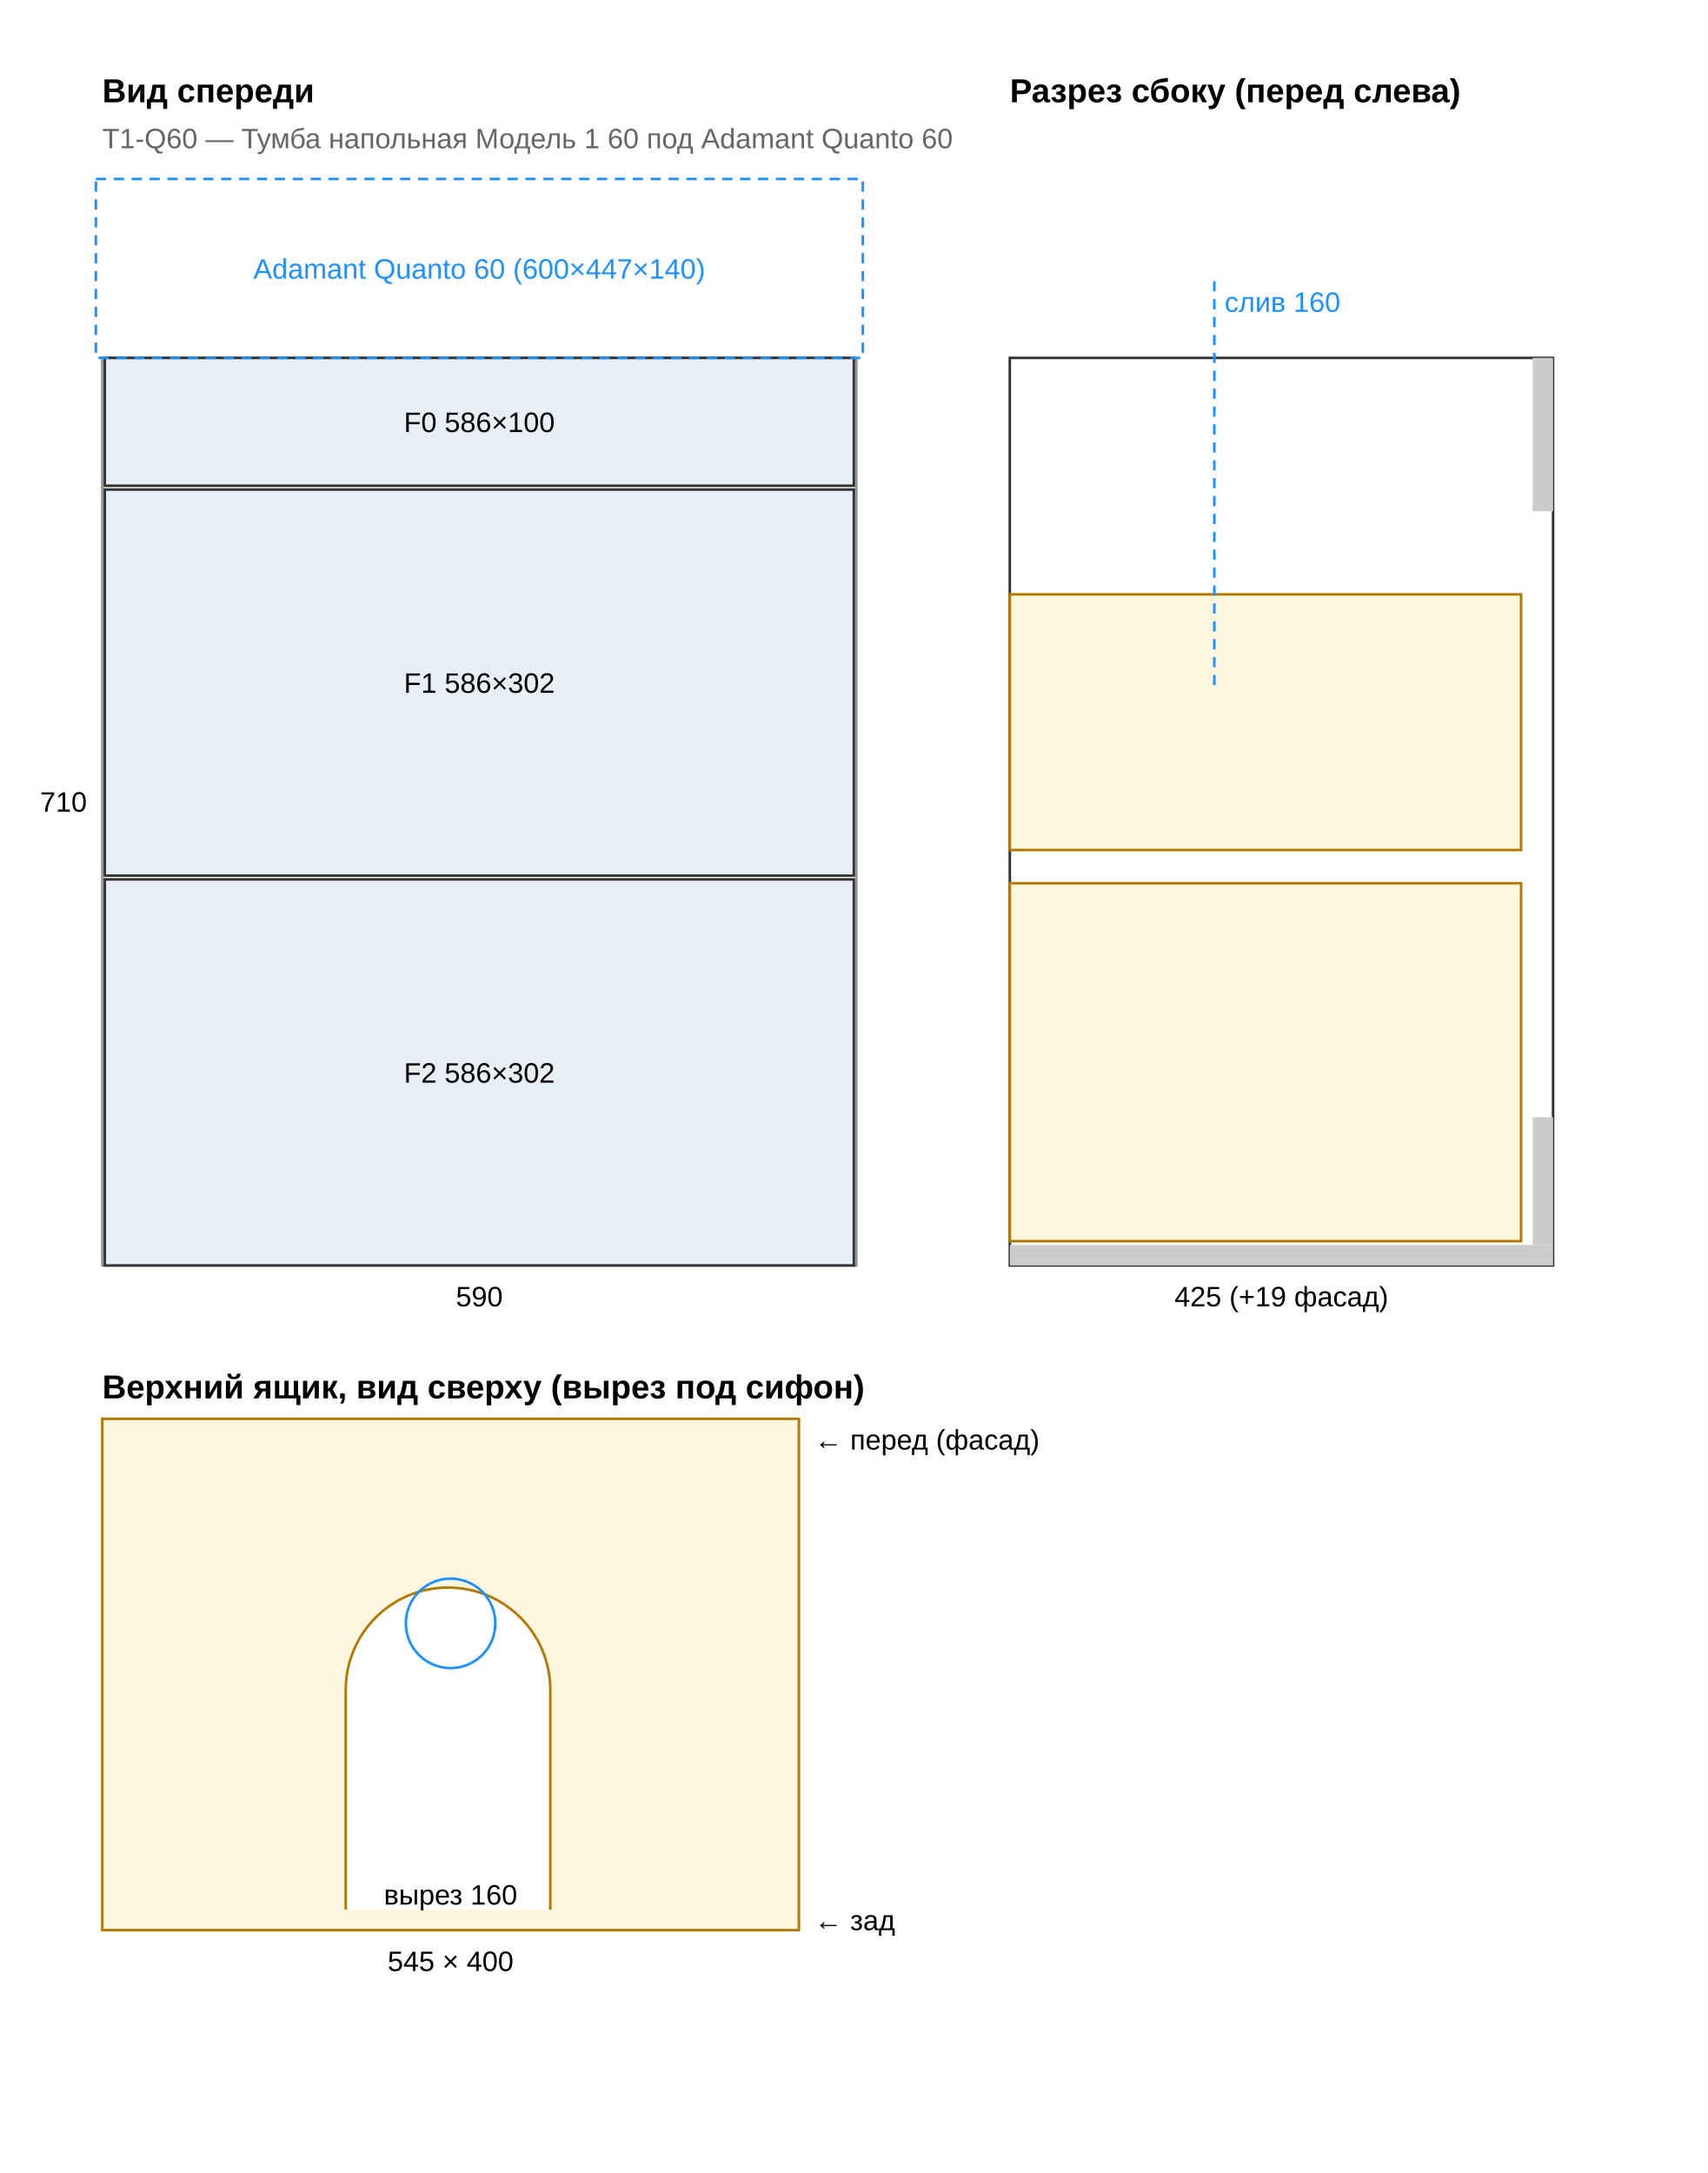
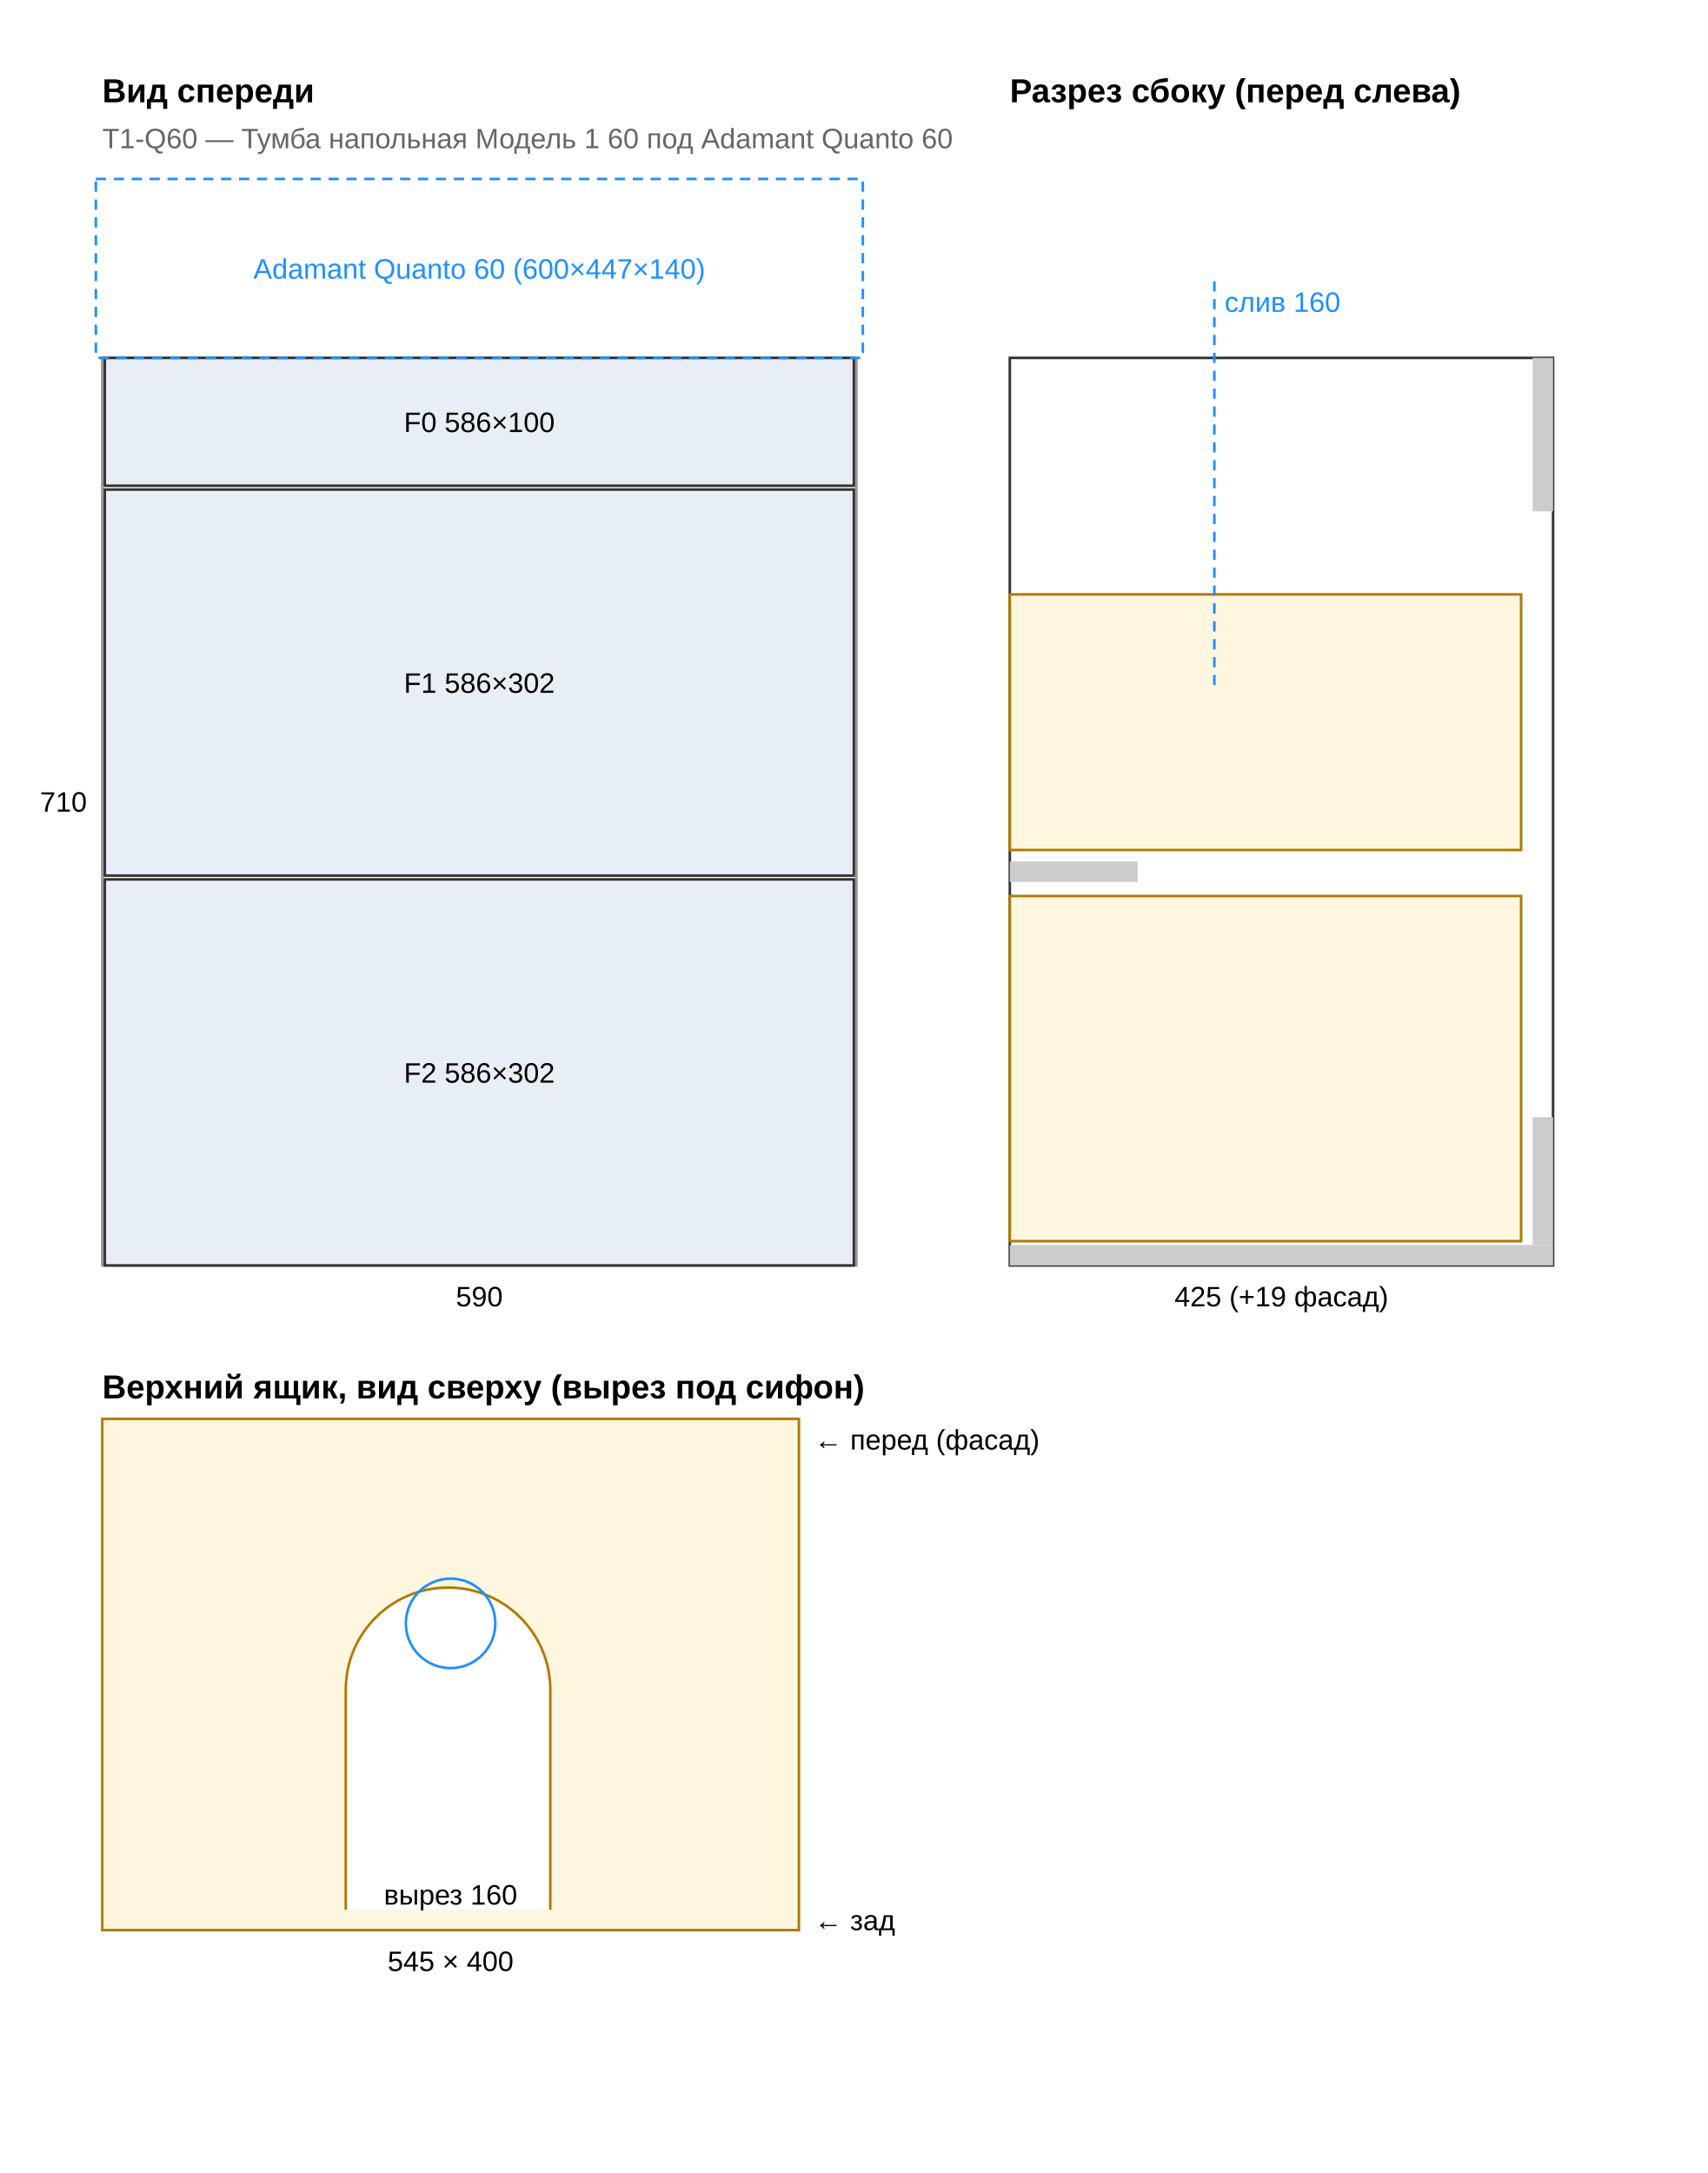
<svg xmlns="http://www.w3.org/2000/svg" width="668" height="850" viewBox="0 0 668 850" font-family="Arial" font-size="11">
  <rect width="100%" height="100%" fill="white" />
  <text x="40" y="40" font-size="13" font-weight="bold">Вид спереди</text>
  <rect x="40" y="140.0" width="295.0" height="355.0" fill="#f4f4f4" stroke="#999" />
  <rect x="41.0" y="140.0" width="293.0" height="50.0" fill="#e8eef5" stroke="#333" />
  <text x="187.5" y="169.0" text-anchor="middle">F0 586×100</text>
  <rect x="41.0" y="191.5" width="293.0" height="151.0" fill="#e8eef5" stroke="#333" />
  <text x="187.5" y="271.0" text-anchor="middle">F1 586×302</text>
  <rect x="41.0" y="344.0" width="293.0" height="151.0" fill="#e8eef5" stroke="#333" />
  <text x="187.5" y="423.5" text-anchor="middle">F2 586×302</text>
  <rect x="37.5" y="70.0" width="300.0" height="70.0" fill="none" stroke="#1E90FF" stroke-dasharray="4 3" />
  <text x="187.5" y="109.0" text-anchor="middle" fill="#1E90FF">Adamant Quanto 60 (600×447×140)</text>
  <text x="40" y="58" fill="#666">T1-Q60 — Тумба напольная Модель 1 60 под Adamant Quanto 60</text>
  <text x="187.5" y="511.0" text-anchor="middle">590</text>
  <text x="34" y="317.5" text-anchor="end">710</text>
  <text x="395.0" y="40" font-size="13" font-weight="bold">Разрез сбоку (перед слева)</text>
  <rect x="395.0" y="140.0" width="212.5" height="355.0" fill="none" stroke="#333" />
  <rect x="395.0" y="487.0" width="212.5" height="8.0" fill="#ccc" />
+   <rect x="395.0" y="337.0" width="50.0" height="8.0" fill="#ccc" />
  <rect x="599.5" y="140.0" width="8.0" height="60.0" fill="#ccc" />
  <rect x="599.5" y="437.0" width="8.0" height="50.0" fill="#ccc" />
-   <rect x="395.0" y="345.5" width="200.0" height="140.0" fill="#fff6e0" stroke="#b07a00" />
+   <rect x="395.0" y="350.5" width="200.0" height="135.0" fill="#fff6e0" stroke="#b07a00" />
  <rect x="395.0" y="232.5" width="200.0" height="100.0" fill="#fff6e0" stroke="#b07a00" />
  <line x1="475.0" y1="110.0" x2="475.0" y2="270.0" stroke="#1E90FF" stroke-dasharray="4 3" />
  <text x="479.0" y="122.0" fill="#1E90FF">слив 160</text>
  <text x="501.25" y="511.0" text-anchor="middle">425 (+19 фасад)</text>
  <text x="40" y="547.0" font-size="13" font-weight="bold">Верхний ящик, вид сверху (вырез под сифон)</text>
  <rect x="40" y="555.0" width="272.5" height="200.0" fill="#fff6e0" stroke="#b07a00" />
  <path d="M135.25,747.0 V661.0 A40.0,40.0 0 0 1 215.25,661.0 V747.0" fill="white" stroke="#b07a00" />
  <circle cx="176.25" cy="635.0" r="17.5" fill="none" stroke="#1E90FF" />
  <text x="176.25" y="745.0" text-anchor="middle">вырез 160</text>
  <text x="318.5" y="567.0">← перед (фасад)</text>
  <text x="318.5" y="755.0">← зад</text>
  <text x="176.25" y="771.0" text-anchor="middle">545 × 400</text>
</svg>
